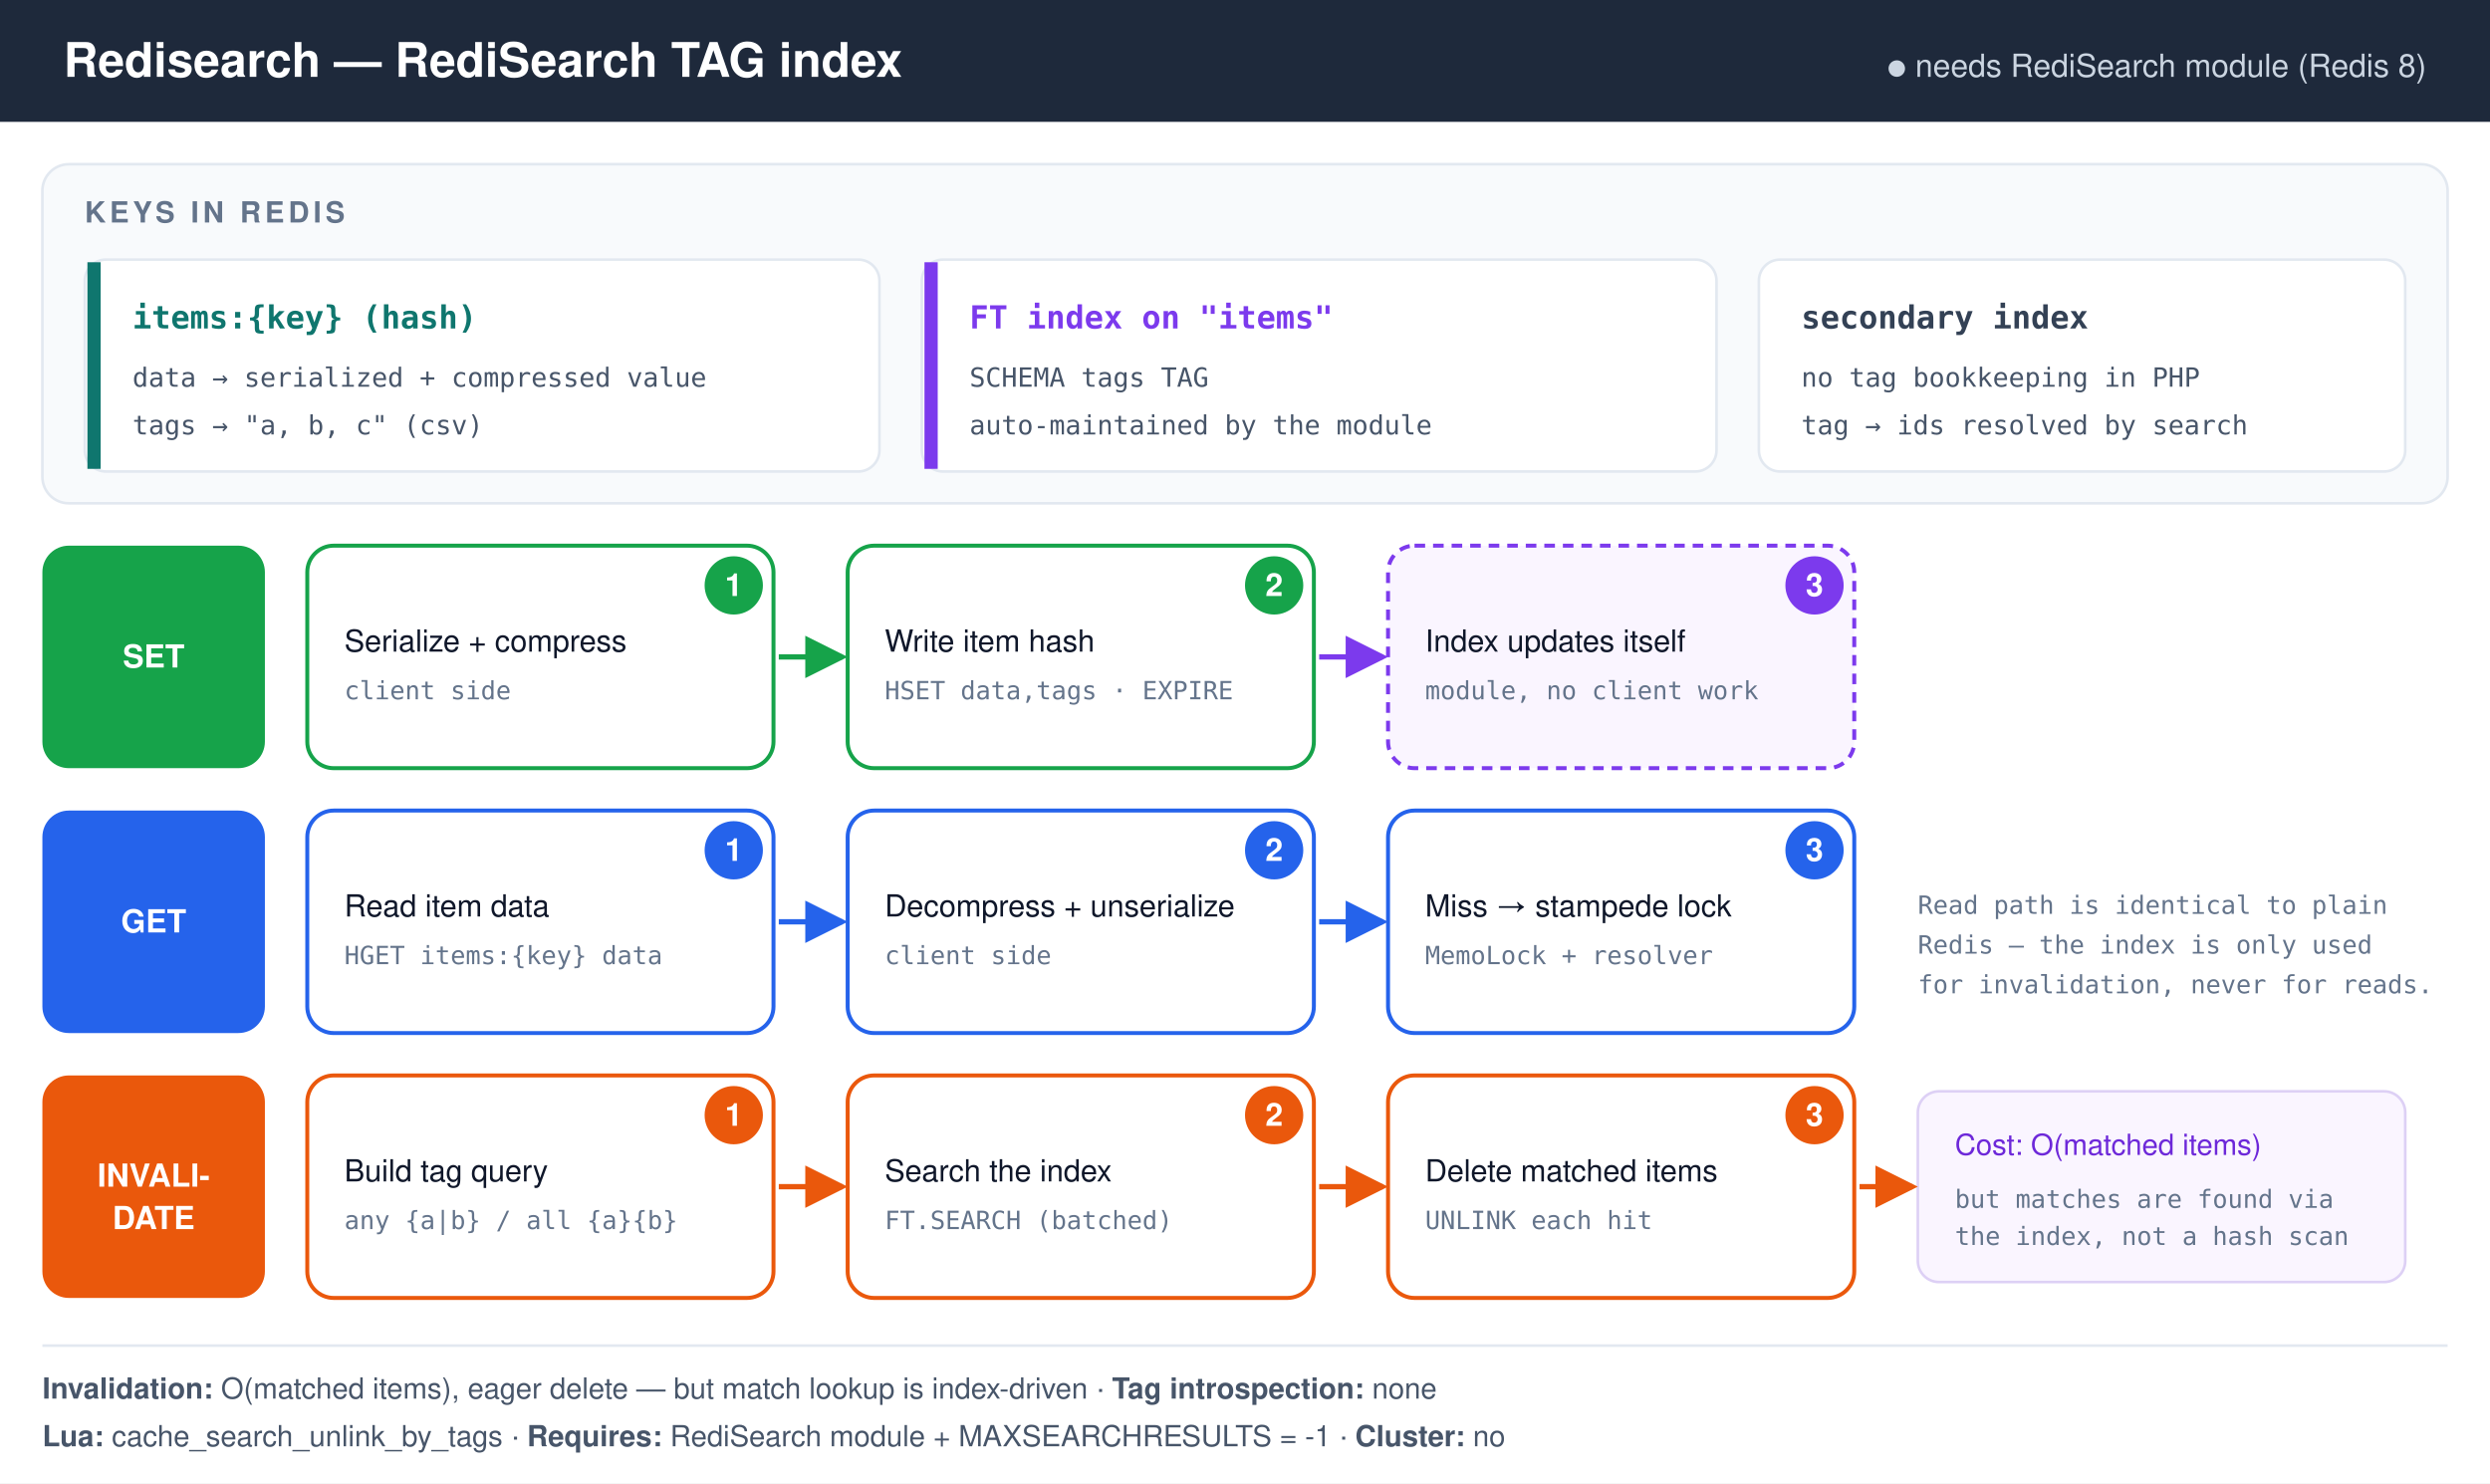
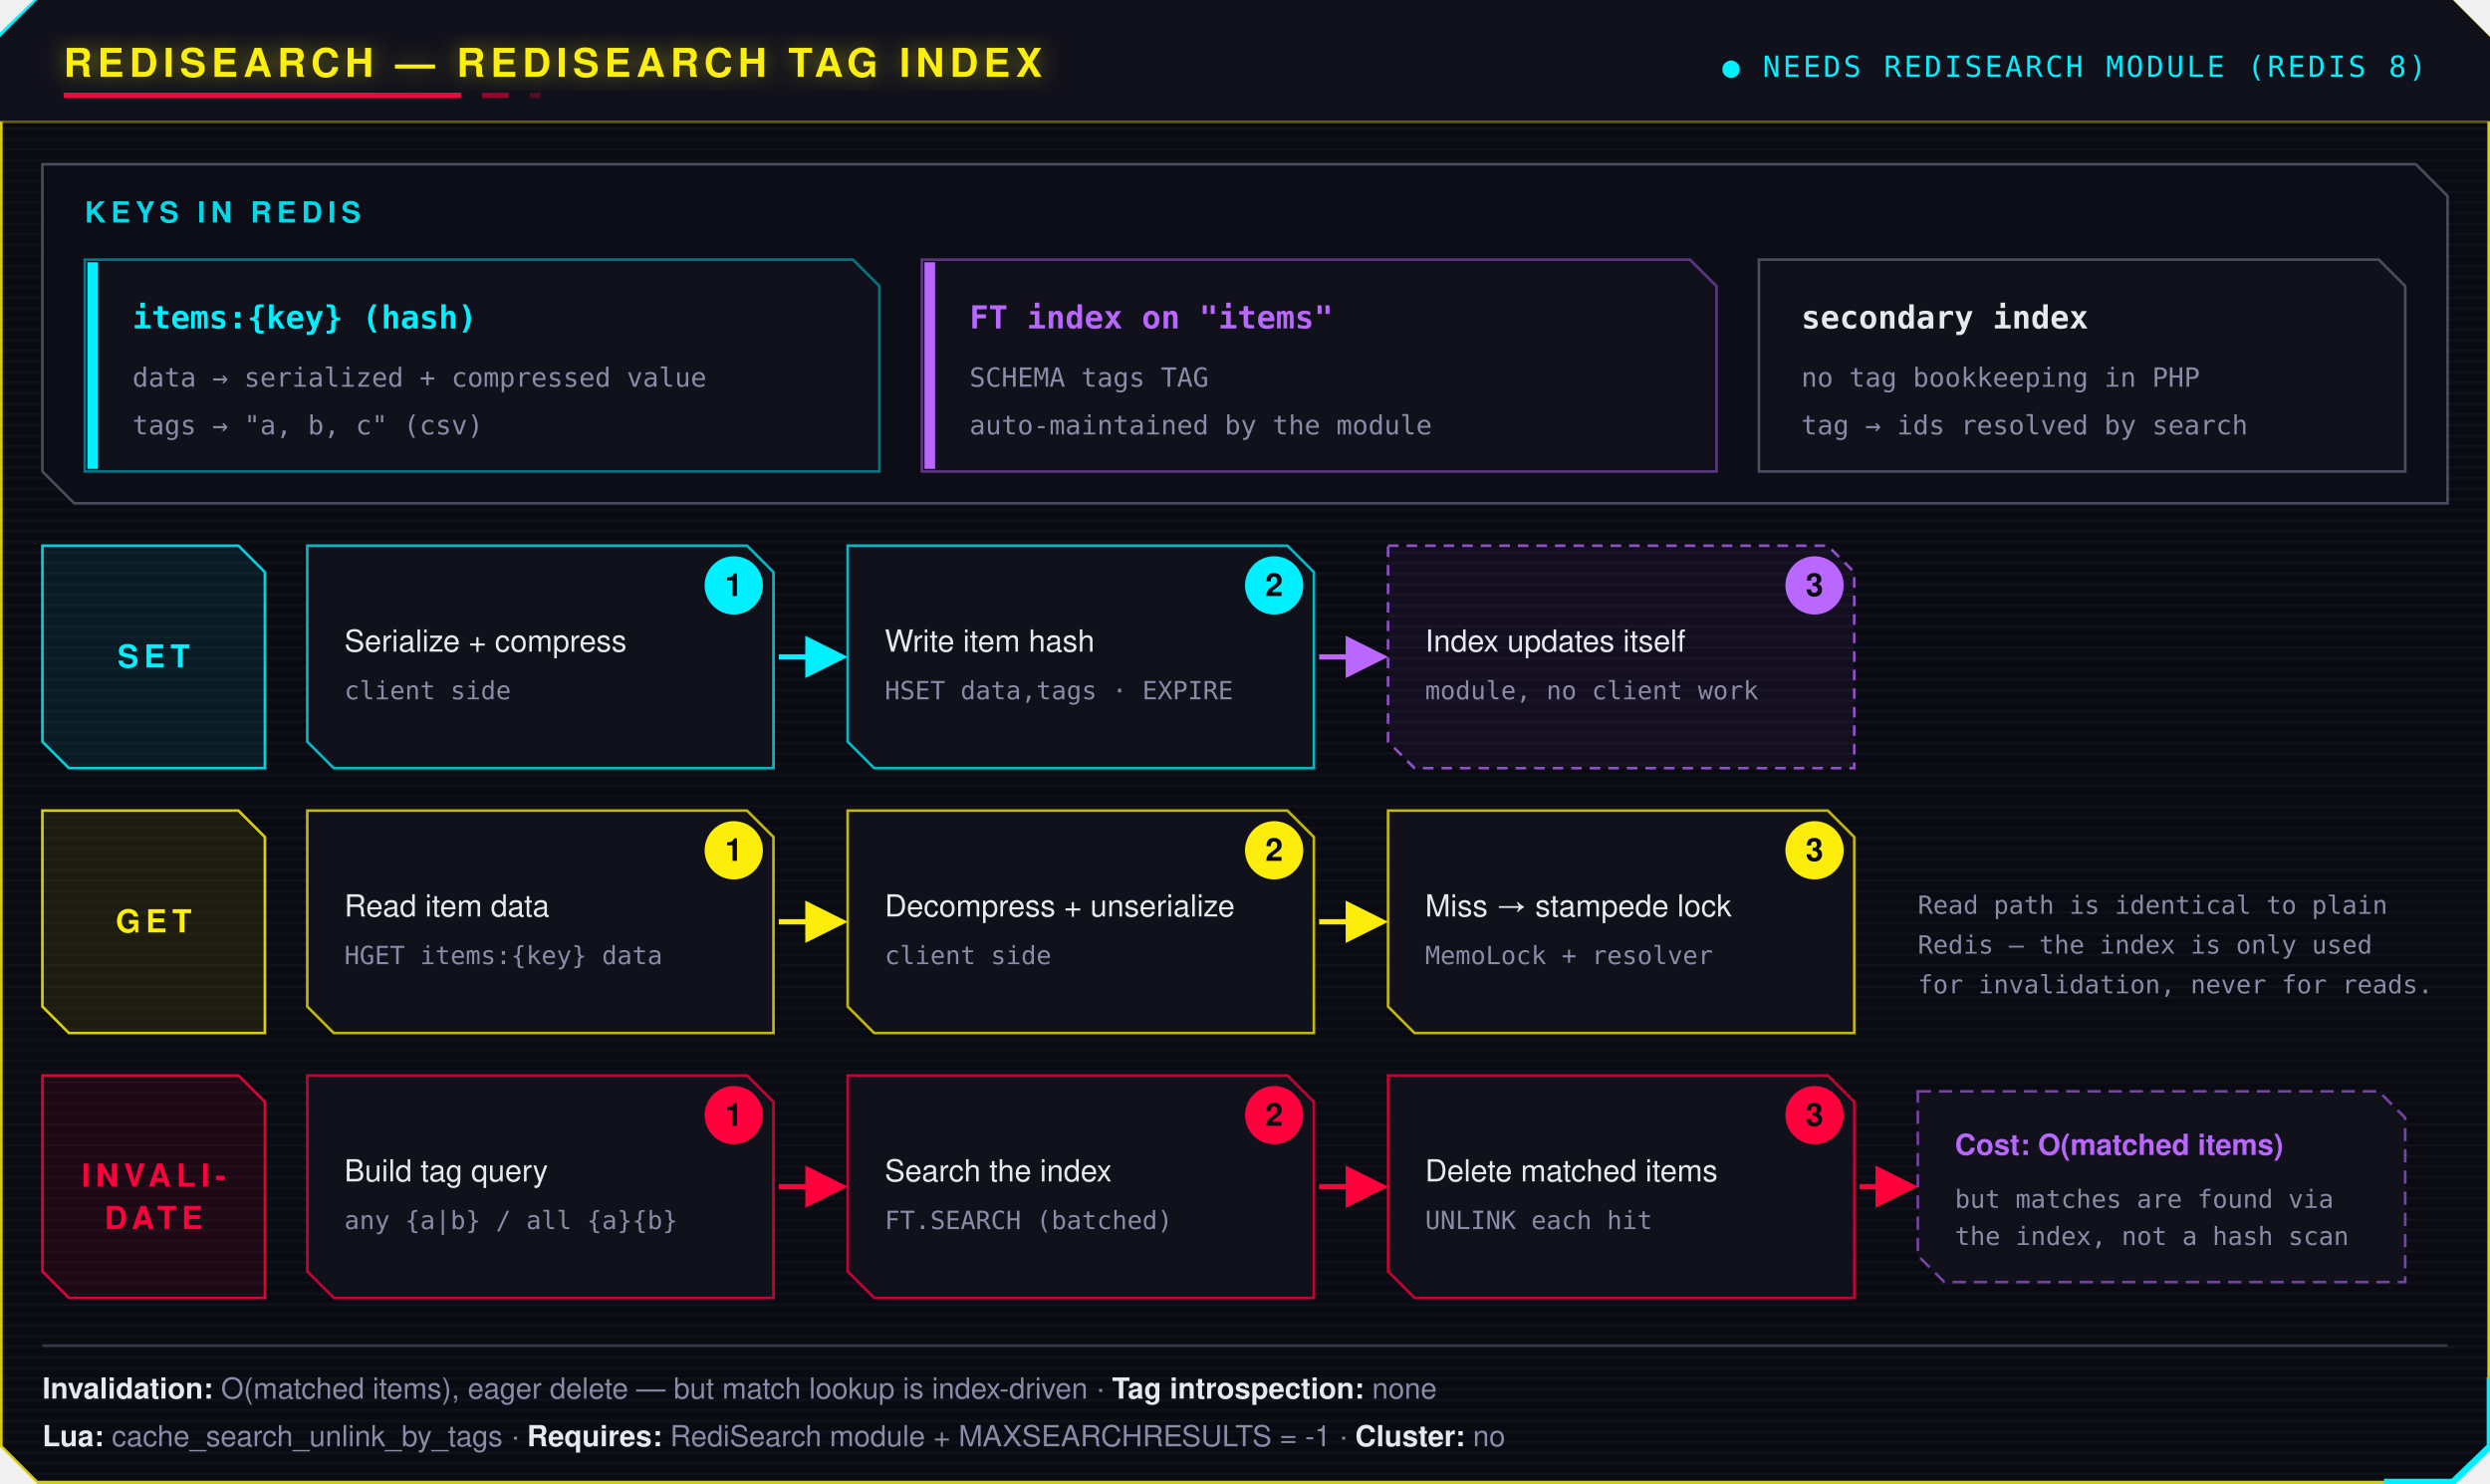
<svg xmlns="http://www.w3.org/2000/svg" width="940" height="560" viewBox="0 0 940 560" font-family="Segoe UI, Helvetica, Arial, sans-serif">
  <defs>
+     <pattern id="scan" width="4" height="4" patternUnits="userSpaceOnUse">
+       <rect width="4" height="1" fill="#ffffff" opacity="0.025" />
+     </pattern>
+     <filter id="glow" x="-40%" y="-40%" width="180%" height="180%">
+       <feGaussianBlur stdDeviation="4" result="halo" />
+       <feComponentTransfer in="halo" result="dim">
+         <feFuncA type="linear" slope="0.45" />
+       </feComponentTransfer>
+       <feMerge>
+         <feMergeNode in="dim" />
+         <feMergeNode in="SourceGraphic" />
+       </feMerge>
+     </filter>
    <marker id="aSet" markerWidth="9" markerHeight="9" refX="7" refY="4" orient="auto">
-       <path d="M0,0 L8,4 L0,8 z" fill="#16a34a" />
+       <path d="M0,0 L8,4 L0,8 z" fill="#00f0ff" />
    </marker>
    <marker id="aGet" markerWidth="9" markerHeight="9" refX="7" refY="4" orient="auto">
-       <path d="M0,0 L8,4 L0,8 z" fill="#2563eb" />
+       <path d="M0,0 L8,4 L0,8 z" fill="#fcee0a" />
    </marker>
    <marker id="aInv" markerWidth="9" markerHeight="9" refX="7" refY="4" orient="auto">
-       <path d="M0,0 L8,4 L0,8 z" fill="#ea580c" />
+       <path d="M0,0 L8,4 L0,8 z" fill="#ff003c" />
    </marker>
    <marker id="aIdx" markerWidth="9" markerHeight="9" refX="7" refY="4" orient="auto">
-       <path d="M0,0 L8,4 L0,8 z" fill="#7c3aed" />
+       <path d="M0,0 L8,4 L0,8 z" fill="#b967ff" />
    </marker>
    <style>
-       .title{font-size:18px;font-weight:700;fill:#fff}
-       .badge{font-size:12px;fill:#cbd5e1}
-       .panelLabel{font-size:11px;font-weight:700;fill:#64748b;letter-spacing:1.5px}
-       .keyName{font-family:Consolas,monospace;font-size:12px;font-weight:700}
-       .keyField{font-family:Consolas,monospace;font-size:10px;fill:#475569}
-       .laneTab{font-size:12px;font-weight:700;fill:#fff}
-       .stepMain{font-size:11.5px;fill:#0f172a}
-       .stepSub{font-family:Consolas,monospace;font-size:9.5px;fill:#64748b}
-       .stepNum{font-size:12px;font-weight:700;fill:#fff}
-       .note{font-size:11px;fill:#6d28d9}
-       .foot{font-size:11px;fill:#475569}
-     </style>
+ 			.title{font-size:15px;font-weight:700;letter-spacing:2px;fill:#fcee0a}
+ 			.badge{font-family:Consolas,monospace;font-size:11px;letter-spacing:1px;fill:#00f0ff}
+ 			.panelLabel{font-size:11px;font-weight:700;fill:#00f0ff;letter-spacing:2px;opacity:0.9}
+ 			.keyName{font-family:Consolas,monospace;font-size:12px;font-weight:700}
+ 			.keyField{font-family:Consolas,monospace;font-size:10px;fill:#8b8ba7}
+ 			.laneTab{font-size:12px;font-weight:700;letter-spacing:2px}
+ 			.stepMain{font-size:11.5px;fill:#e8e8f0}
+ 			.stepSub{font-family:Consolas,monospace;font-size:9.5px;fill:#8b8ba7}
+ 			.stepNum{font-size:12px;font-weight:700;fill:#0a0a12}
+ 			.note{font-size:11px;font-weight:700;fill:#b967ff}
+ 			.foot{font-size:11px;fill:#8b8ba7}
+ 		</style>
  </defs>
-   <rect width="940" height="560" fill="#ffffff" />
-   <rect width="940" height="46" fill="#1e293b" />
-   <text x="24" y="29" class="title">Redisearch — RediSearch TAG index</text>
-   <text x="916" y="29" text-anchor="end" class="badge">● needs RediSearch module (Redis 8)</text>
-   <rect x="16" y="62" width="908" height="128" rx="10" fill="#f8fafc" stroke="#e2e8f0" />
+   <path d="M14,0 H926 L940,14 V546 L926,560 H14 L0,546 V14 Z" fill="#0a0a12" />
+   <path d="M14,0 H926 L940,14 V546 L926,560 H14 L0,546 V14 Z" fill="url(#scan)" />
+   <path d="M14,0.5 H926 L939.5,14 V546 L926,559.5 H14 L0.5,546 V14 Z" fill="none" stroke="#fcee0a" stroke-width="1" opacity="0.85" />
+   <path d="M0,40 V14 L14,0.5 H40" fill="none" stroke="#00f0ff" stroke-width="2.5" />
+   <path d="M940,520 V546 L926,559.5 H900" fill="none" stroke="#00f0ff" stroke-width="2.5" />
+   <path d="M14,0 H926 L940,14 V46 H0 V14 Z" fill="#11111c" />
+   <line x1="0" y1="46" x2="940" y2="46" stroke="#fcee0a" stroke-width="1" opacity="0.35" />
+   <text x="24" y="29" class="title" filter="url(#glow)">REDISEARCH — REDISEARCH TAG INDEX</text>
+   <rect x="24" y="35" width="150" height="2" fill="#ff003c" />
+   <rect x="182" y="35" width="10" height="2" fill="#ff003c" opacity="0.55" />
+   <rect x="200" y="35" width="4" height="2" fill="#ff003c" opacity="0.3" />
+   <text x="916" y="29" text-anchor="end" class="badge">● NEEDS REDISEARCH MODULE (REDIS 8)</text>
+   <path d="M16,62 H912 L924,74 V190 H28 L16,178 Z" fill="#0d0d17" stroke="#8b8ba7" stroke-opacity="0.5" />
  <text x="32" y="84" class="panelLabel">KEYS IN REDIS</text>
-   <rect x="32" y="98" width="300" height="80" rx="8" fill="#fff" stroke="#e2e8f0" />
-   <rect x="33" y="99" width="5" height="78" fill="#0f766e" />
-   <text x="50" y="124" class="keyName" fill="#0f766e">items:{key}  (hash)</text>
+   <path d="M32,98 H322 L332,108 V178 H32 Z" fill="#11111c" stroke="#00f0ff" stroke-opacity="0.45" />
+   <rect x="33" y="99" width="4" height="78" fill="#00f0ff" />
+   <text x="50" y="124" class="keyName" fill="#00f0ff">items:{key}  (hash)</text>
  <text x="50" y="146" class="keyField">data → serialized + compressed value</text>
  <text x="50" y="164" class="keyField">tags → "a, b, c"  (csv)</text>
-   <rect x="348" y="98" width="300" height="80" rx="8" fill="#fff" stroke="#e2e8f0" />
-   <rect x="349" y="99" width="5" height="78" fill="#7c3aed" />
-   <text x="366" y="124" class="keyName" fill="#7c3aed">FT index on "items"</text>
+   <path d="M348,98 H638 L648,108 V178 H348 Z" fill="#11111c" stroke="#b967ff" stroke-opacity="0.45" />
+   <rect x="349" y="99" width="4" height="78" fill="#b967ff" />
+   <text x="366" y="124" class="keyName" fill="#b967ff">FT index on "items"</text>
  <text x="366" y="146" class="keyField">SCHEMA tags TAG</text>
  <text x="366" y="164" class="keyField">auto-maintained by the module</text>
-   <rect x="664" y="98" width="244" height="80" rx="8" fill="#fff" stroke="#e2e8f0" />
-   <text x="680" y="124" class="keyName" fill="#334155">secondary index</text>
+   <path d="M664,98 H898 L908,108 V178 H664 Z" fill="#11111c" stroke="#8b8ba7" stroke-opacity="0.5" />
+   <text x="680" y="124" class="keyName" fill="#e8e8f0">secondary index</text>
  <text x="680" y="146" class="keyField">no tag bookkeeping in PHP</text>
  <text x="680" y="164" class="keyField">tag → ids resolved by search</text>
-   <rect x="16" y="206" width="84" height="84" rx="10" fill="#16a34a" />
-   <text x="58" y="252" text-anchor="middle" class="laneTab">SET</text>
+   <path d="M16,206 H90 L100,216 V290 H26 L16,280 Z" fill="#00f0ff" fill-opacity="0.08" stroke="#00f0ff" stroke-opacity="0.85" />
+   <text x="58" y="252" text-anchor="middle" class="laneTab" fill="#00f0ff">SET</text>
  <g>
-     <rect x="116" y="206" width="176" height="84" rx="10" fill="#fff" stroke="#16a34a" stroke-width="1.5" />
-     <circle cx="277" cy="221" r="11" fill="#16a34a" />
+     <path d="M116,206 H282 L292,216 V290 H126 L116,280 Z" fill="#11111c" stroke="#00f0ff" stroke-opacity="0.75" />
+     <circle cx="277" cy="221" r="11" fill="#00f0ff" />
    <text x="277" y="225" text-anchor="middle" class="stepNum">1</text>
    <text x="130" y="246" class="stepMain">Serialize + compress</text>
    <text x="130" y="264" class="stepSub">client side</text>
-     <rect x="320" y="206" width="176" height="84" rx="10" fill="#fff" stroke="#16a34a" stroke-width="1.5" />
-     <circle cx="481" cy="221" r="11" fill="#16a34a" />
+     <path d="M320,206 H486 L496,216 V290 H330 L320,280 Z" fill="#11111c" stroke="#00f0ff" stroke-opacity="0.75" />
+     <circle cx="481" cy="221" r="11" fill="#00f0ff" />
    <text x="481" y="225" text-anchor="middle" class="stepNum">2</text>
    <text x="334" y="246" class="stepMain">Write item hash</text>
    <text x="334" y="264" class="stepSub">HSET data,tags · EXPIRE</text>
-     <rect x="524" y="206" width="176" height="84" rx="10" fill="#faf5ff" stroke="#7c3aed" stroke-width="1.5" stroke-dasharray="4 3" />
-     <circle cx="685" cy="221" r="11" fill="#7c3aed" />
+     <path d="M524,206 H690 L700,216 V290 H534 L524,280 Z" fill="#b967ff" fill-opacity="0.06" stroke="#b967ff" stroke-opacity="0.75" stroke-dasharray="4 3" />
+     <circle cx="685" cy="221" r="11" fill="#b967ff" />
    <text x="685" y="225" text-anchor="middle" class="stepNum">3</text>
    <text x="538" y="246" class="stepMain">Index updates itself</text>
    <text x="538" y="264" class="stepSub">module, no client work</text>
-     <line x1="294" y1="248" x2="318" y2="248" stroke="#16a34a" stroke-width="2" marker-end="url(#aSet)" />
-     <line x1="498" y1="248" x2="522" y2="248" stroke="#7c3aed" stroke-width="2" marker-end="url(#aIdx)" />
+     <line x1="294" y1="248" x2="318" y2="248" stroke="#00f0ff" stroke-width="2" marker-end="url(#aSet)" />
+     <line x1="498" y1="248" x2="522" y2="248" stroke="#b967ff" stroke-width="2" marker-end="url(#aIdx)" />
  </g>
-   <rect x="16" y="306" width="84" height="84" rx="10" fill="#2563eb" />
-   <text x="58" y="352" text-anchor="middle" class="laneTab">GET</text>
+   <path d="M16,306 H90 L100,316 V390 H26 L16,380 Z" fill="#fcee0a" fill-opacity="0.08" stroke="#fcee0a" stroke-opacity="0.85" />
+   <text x="58" y="352" text-anchor="middle" class="laneTab" fill="#fcee0a">GET</text>
  <g>
-     <rect x="116" y="306" width="176" height="84" rx="10" fill="#fff" stroke="#2563eb" stroke-width="1.5" />
-     <circle cx="277" cy="321" r="11" fill="#2563eb" />
+     <path d="M116,306 H282 L292,316 V390 H126 L116,380 Z" fill="#11111c" stroke="#fcee0a" stroke-opacity="0.75" />
+     <circle cx="277" cy="321" r="11" fill="#fcee0a" />
    <text x="277" y="325" text-anchor="middle" class="stepNum">1</text>
    <text x="130" y="346" class="stepMain">Read item data</text>
    <text x="130" y="364" class="stepSub">HGET items:{key} data</text>
-     <rect x="320" y="306" width="176" height="84" rx="10" fill="#fff" stroke="#2563eb" stroke-width="1.5" />
-     <circle cx="481" cy="321" r="11" fill="#2563eb" />
+     <path d="M320,306 H486 L496,316 V390 H330 L320,380 Z" fill="#11111c" stroke="#fcee0a" stroke-opacity="0.75" />
+     <circle cx="481" cy="321" r="11" fill="#fcee0a" />
    <text x="481" y="325" text-anchor="middle" class="stepNum">2</text>
    <text x="334" y="346" class="stepMain">Decompress + unserialize</text>
    <text x="334" y="364" class="stepSub">client side</text>
-     <rect x="524" y="306" width="176" height="84" rx="10" fill="#fff" stroke="#2563eb" stroke-width="1.5" />
-     <circle cx="685" cy="321" r="11" fill="#2563eb" />
+     <path d="M524,306 H690 L700,316 V390 H534 L524,380 Z" fill="#11111c" stroke="#fcee0a" stroke-opacity="0.75" />
+     <circle cx="685" cy="321" r="11" fill="#fcee0a" />
    <text x="685" y="325" text-anchor="middle" class="stepNum">3</text>
    <text x="538" y="346" class="stepMain">Miss → stampede lock</text>
    <text x="538" y="364" class="stepSub">MemoLock + resolver</text>
-     <line x1="294" y1="348" x2="318" y2="348" stroke="#2563eb" stroke-width="2" marker-end="url(#aGet)" />
-     <line x1="498" y1="348" x2="522" y2="348" stroke="#2563eb" stroke-width="2" marker-end="url(#aGet)" />
+     <line x1="294" y1="348" x2="318" y2="348" stroke="#fcee0a" stroke-width="2" marker-end="url(#aGet)" />
+     <line x1="498" y1="348" x2="522" y2="348" stroke="#fcee0a" stroke-width="2" marker-end="url(#aGet)" />
  </g>
-   <text x="724" y="345" class="stepSub" fill="#1e40af">Read path is identical to plain</text>
-   <text x="724" y="360" class="stepSub" fill="#1e40af">Redis — the index is only used</text>
-   <text x="724" y="375" class="stepSub" fill="#1e40af">for invalidation, never for reads.</text>
-   <rect x="16" y="406" width="84" height="84" rx="10" fill="#ea580c" />
-   <text x="58" y="448" text-anchor="middle" class="laneTab">INVALI-</text>
-   <text x="58" y="464" text-anchor="middle" class="laneTab">DATE</text>
+   <text x="724" y="345" class="stepSub" fill="#fcee0a">Read path is identical to plain</text>
+   <text x="724" y="360" class="stepSub" fill="#fcee0a">Redis — the index is only used</text>
+   <text x="724" y="375" class="stepSub" fill="#fcee0a">for invalidation, never for reads.</text>
+   <path d="M16,406 H90 L100,416 V490 H26 L16,480 Z" fill="#ff003c" fill-opacity="0.08" stroke="#ff003c" stroke-opacity="0.85" />
+   <text x="58" y="448" text-anchor="middle" class="laneTab" fill="#ff003c">INVALI-</text>
+   <text x="58" y="464" text-anchor="middle" class="laneTab" fill="#ff003c">DATE</text>
  <g>
-     <rect x="116" y="406" width="176" height="84" rx="10" fill="#fff" stroke="#ea580c" stroke-width="1.5" />
-     <circle cx="277" cy="421" r="11" fill="#ea580c" />
+     <path d="M116,406 H282 L292,416 V490 H126 L116,480 Z" fill="#11111c" stroke="#ff003c" stroke-opacity="0.75" />
+     <circle cx="277" cy="421" r="11" fill="#ff003c" />
    <text x="277" y="425" text-anchor="middle" class="stepNum">1</text>
    <text x="130" y="446" class="stepMain">Build tag query</text>
    <text x="130" y="464" class="stepSub">any {a|b} / all {a}{b}</text>
-     <rect x="320" y="406" width="176" height="84" rx="10" fill="#fff" stroke="#ea580c" stroke-width="1.5" />
-     <circle cx="481" cy="421" r="11" fill="#ea580c" />
+     <path d="M320,406 H486 L496,416 V490 H330 L320,480 Z" fill="#11111c" stroke="#ff003c" stroke-opacity="0.75" />
+     <circle cx="481" cy="421" r="11" fill="#ff003c" />
    <text x="481" y="425" text-anchor="middle" class="stepNum">2</text>
    <text x="334" y="446" class="stepMain">Search the index</text>
    <text x="334" y="464" class="stepSub">FT.SEARCH (batched)</text>
-     <rect x="524" y="406" width="176" height="84" rx="10" fill="#fff" stroke="#ea580c" stroke-width="1.5" />
-     <circle cx="685" cy="421" r="11" fill="#ea580c" />
+     <path d="M524,406 H690 L700,416 V490 H534 L524,480 Z" fill="#11111c" stroke="#ff003c" stroke-opacity="0.75" />
+     <circle cx="685" cy="421" r="11" fill="#ff003c" />
    <text x="685" y="425" text-anchor="middle" class="stepNum">3</text>
    <text x="538" y="446" class="stepMain">Delete matched items</text>
    <text x="538" y="464" class="stepSub">UNLINK each hit</text>
-     <rect x="724" y="412" width="184" height="72" rx="8" fill="#faf5ff" stroke="#ddd0f5" />
+     <path d="M724,412 H898 L908,422 V484 H734 L724,474 Z" fill="#11111c" stroke="#b967ff" stroke-opacity="0.6" stroke-dasharray="5 3" />
    <text x="738" y="436" class="note">Cost: O(matched items)</text>
-     <text x="738" y="456" class="stepSub" fill="#6d28d9">but matches are found via</text>
-     <text x="738" y="470" class="stepSub" fill="#6d28d9">the index, not a hash scan</text>
-     <line x1="294" y1="448" x2="318" y2="448" stroke="#ea580c" stroke-width="2" marker-end="url(#aInv)" />
-     <line x1="498" y1="448" x2="522" y2="448" stroke="#ea580c" stroke-width="2" marker-end="url(#aInv)" />
-     <line x1="702" y1="448" x2="722" y2="448" stroke="#ea580c" stroke-width="2" marker-end="url(#aInv)" />
+     <text x="738" y="456" class="stepSub" fill="#b967ff">but matches are found via</text>
+     <text x="738" y="470" class="stepSub" fill="#b967ff">the index, not a hash scan</text>
+     <line x1="294" y1="448" x2="318" y2="448" stroke="#ff003c" stroke-width="2" marker-end="url(#aInv)" />
+     <line x1="498" y1="448" x2="522" y2="448" stroke="#ff003c" stroke-width="2" marker-end="url(#aInv)" />
+     <line x1="702" y1="448" x2="722" y2="448" stroke="#ff003c" stroke-width="2" marker-end="url(#aInv)" />
  </g>
-   <line x1="16" y1="508" x2="924" y2="508" stroke="#e2e8f0" />
+   <line x1="16" y1="508" x2="924" y2="508" stroke="#8b8ba7" stroke-opacity="0.35" />
  <text x="16" y="528" class="foot">
-     <tspan font-weight="700">Invalidation:</tspan> O(matched items), eager delete — but match lookup is index-driven  ·  <tspan font-weight="700">Tag introspection:</tspan> none</text>
+     <tspan font-weight="700" fill="#e8e8f0">Invalidation:</tspan> O(matched items), eager delete — but match lookup is index-driven  ·  <tspan font-weight="700" fill="#e8e8f0">Tag introspection:</tspan> none</text>
  <text x="16" y="546" class="foot">
-     <tspan font-weight="700">Lua:</tspan> cache_search_unlink_by_tags  ·  <tspan font-weight="700">Requires:</tspan> RediSearch module + MAXSEARCHRESULTS = -1  ·  <tspan font-weight="700">Cluster:</tspan> no</text>
+     <tspan font-weight="700" fill="#e8e8f0">Lua:</tspan> cache_search_unlink_by_tags  ·  <tspan font-weight="700" fill="#e8e8f0">Requires:</tspan> RediSearch module + MAXSEARCHRESULTS = -1  ·  <tspan font-weight="700" fill="#e8e8f0">Cluster:</tspan> no</text>
</svg>
